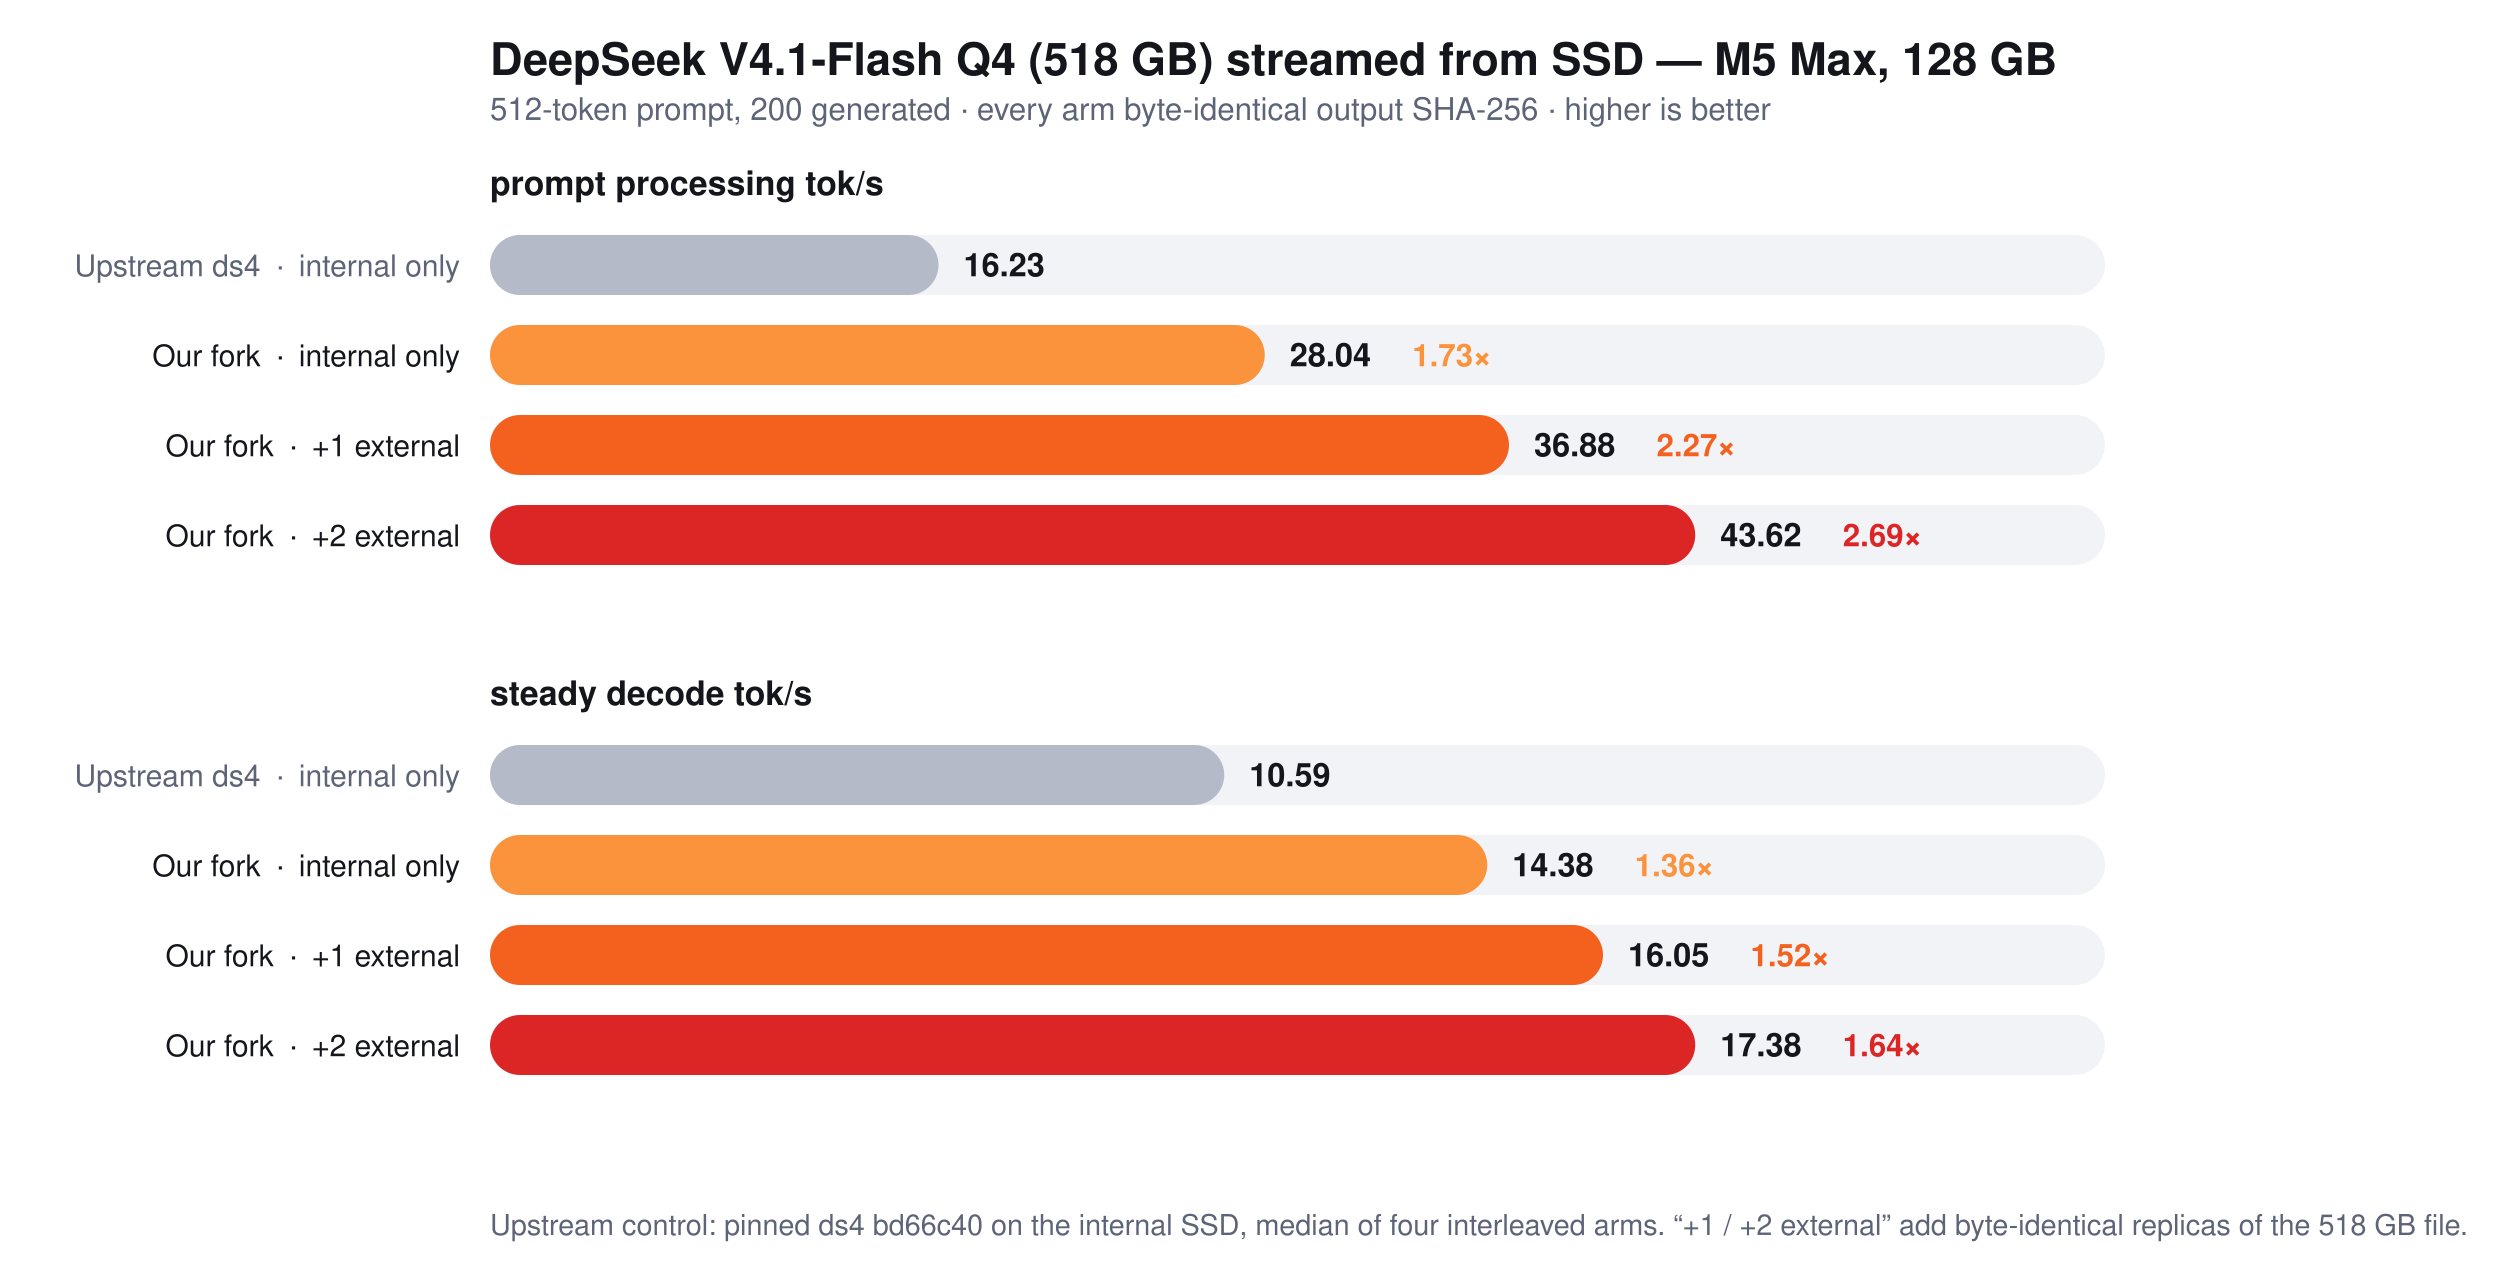
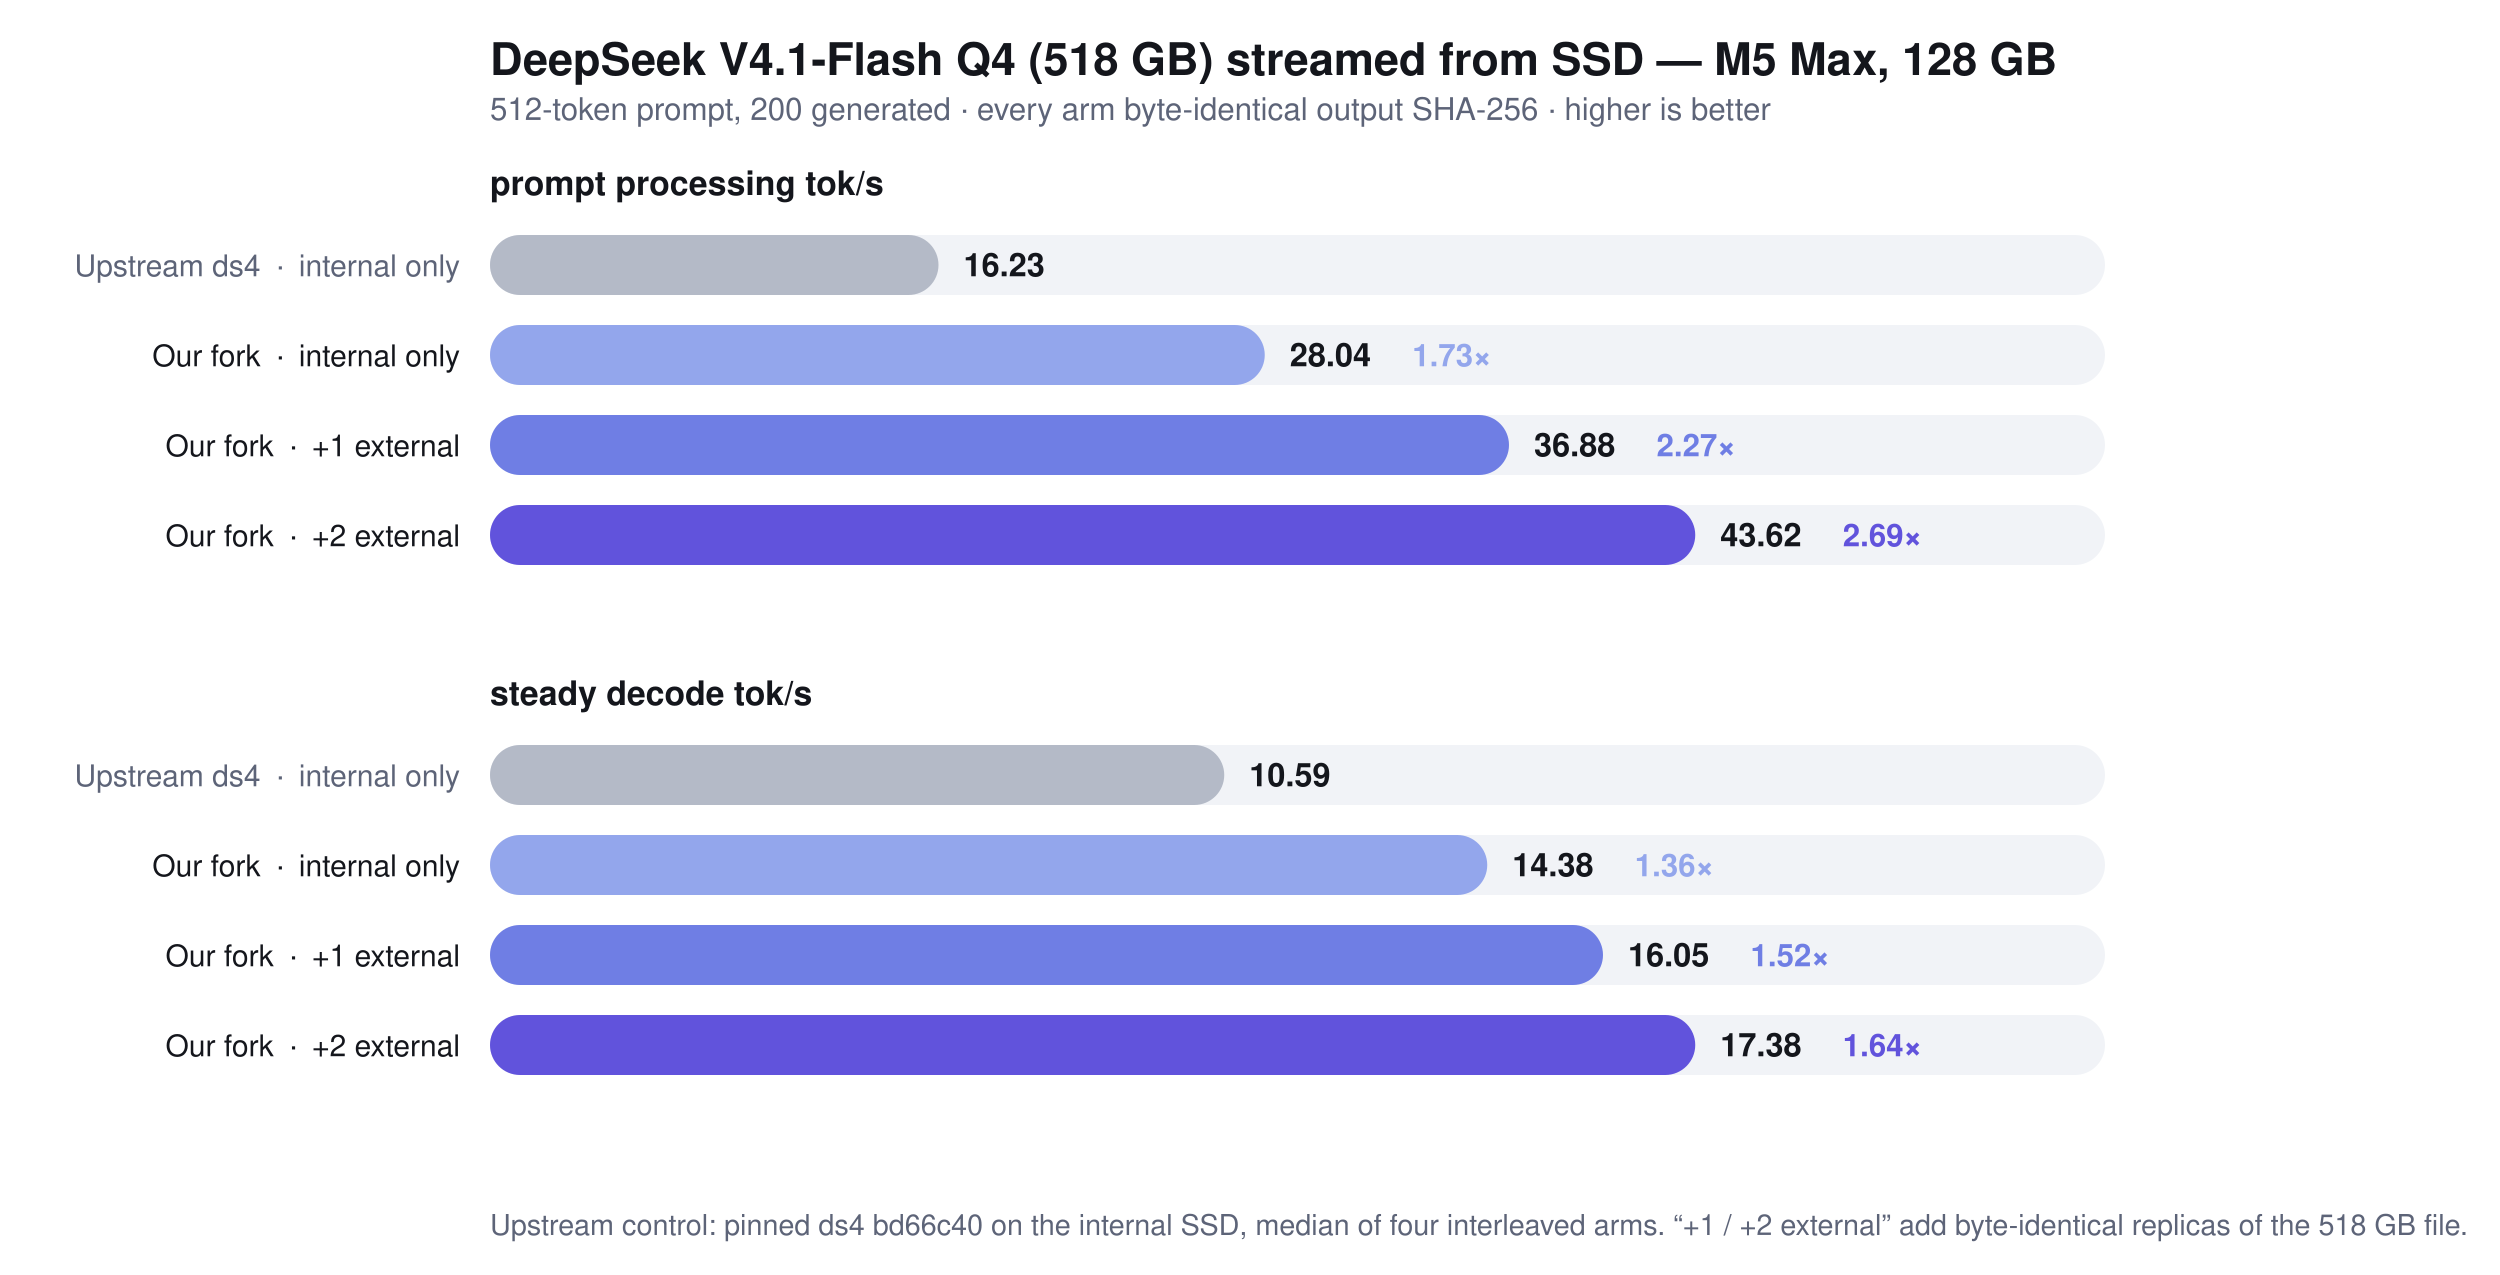
<svg xmlns="http://www.w3.org/2000/svg" viewBox="0 0 1000 510" width="1000" height="510" font-family="-apple-system,BlinkMacSystemFont,Segoe UI,Helvetica,Arial,sans-serif">
  <rect width="1000" height="510" fill="#ffffff" />
  <text x="196" y="30" font-size="18" font-weight="700" fill="#14161c">DeepSeek V4.1-Flash Q4 (518 GB) streamed from SSD — M5 Max, 128 GB</text>
  <text x="196" y="48" font-size="12.5" fill="#5d6478">512-token prompt, 200 generated · every arm byte-identical output SHA-256 · higher is better</text>
  <text x="196" y="78" font-size="13.5" font-weight="700" fill="#14161c">prompt processing tok/s</text>
  <text x="184" y="110.5" font-size="12" text-anchor="end" fill="#5d6478">Upstream ds4 · internal only</text>
  <rect x="196" y="94" width="646.0" height="24" rx="12" fill="#f1f3f7" />
  <rect x="196" y="94" width="179.4" height="24" rx="12" fill="#b4bac7" />
  <text x="385.4" y="110.5" font-size="13" font-weight="700" fill="#14161c">16.23</text>
  <text x="184" y="146.5" font-size="12" text-anchor="end" fill="#14161c">Our fork · internal only</text>
  <rect x="196" y="130" width="646.0" height="24" rx="12" fill="#f1f3f7" />
-   <rect x="196" y="130" width="309.9" height="24" rx="12" fill="#fb923c" />
+   <rect x="196" y="130" width="309.9" height="24" rx="12" fill="#93a6ec" />
  <text x="515.9" y="146.5" font-size="13" font-weight="700" fill="#14161c">28.04</text>
-   <text x="564.9" y="146.5" font-size="12.5" font-weight="600" fill="#fb923c">1.73×</text>
+   <text x="564.9" y="146.5" font-size="12.5" font-weight="600" fill="#93a6ec">1.73×</text>
  <text x="184" y="182.5" font-size="12" text-anchor="end" fill="#14161c">Our fork · +1 external</text>
  <rect x="196" y="166" width="646.0" height="24" rx="12" fill="#f1f3f7" />
-   <rect x="196" y="166" width="407.6" height="24" rx="12" fill="#f4611f" />
+   <rect x="196" y="166" width="407.6" height="24" rx="12" fill="#6f7ee4" />
  <text x="613.6" y="182.5" font-size="13" font-weight="700" fill="#14161c">36.88</text>
-   <text x="662.6" y="182.5" font-size="12.5" font-weight="600" fill="#f4611f">2.27×</text>
+   <text x="662.6" y="182.5" font-size="12.5" font-weight="600" fill="#6f7ee4">2.27×</text>
  <text x="184" y="218.5" font-size="12" text-anchor="end" fill="#14161c">Our fork · +2 external</text>
  <rect x="196" y="202" width="646.0" height="24" rx="12" fill="#f1f3f7" />
-   <rect x="196" y="202" width="482.1" height="24" rx="12" fill="#dc2626" />
+   <rect x="196" y="202" width="482.1" height="24" rx="12" fill="#6153dc" />
  <text x="688.1" y="218.5" font-size="13" font-weight="700" fill="#14161c">43.62</text>
-   <text x="737.1" y="218.5" font-size="12.5" font-weight="600" fill="#dc2626">2.69×</text>
+   <text x="737.1" y="218.5" font-size="12.5" font-weight="600" fill="#6153dc">2.69×</text>
  <text x="196" y="282" font-size="13.5" font-weight="700" fill="#14161c">steady decode tok/s</text>
  <text x="184" y="314.5" font-size="12" text-anchor="end" fill="#5d6478">Upstream ds4 · internal only</text>
  <rect x="196" y="298" width="646.0" height="24" rx="12" fill="#f1f3f7" />
  <rect x="196" y="298" width="293.7" height="24" rx="12" fill="#b4bac7" />
  <text x="499.7" y="314.5" font-size="13" font-weight="700" fill="#14161c">10.59</text>
  <text x="184" y="350.5" font-size="12" text-anchor="end" fill="#14161c">Our fork · internal only</text>
  <rect x="196" y="334" width="646.0" height="24" rx="12" fill="#f1f3f7" />
-   <rect x="196" y="334" width="398.9" height="24" rx="12" fill="#fb923c" />
+   <rect x="196" y="334" width="398.9" height="24" rx="12" fill="#93a6ec" />
  <text x="604.9" y="350.5" font-size="13" font-weight="700" fill="#14161c">14.38</text>
-   <text x="653.9" y="350.5" font-size="12.5" font-weight="600" fill="#fb923c">1.36×</text>
+   <text x="653.9" y="350.5" font-size="12.5" font-weight="600" fill="#93a6ec">1.36×</text>
  <text x="184" y="386.5" font-size="12" text-anchor="end" fill="#14161c">Our fork · +1 external</text>
  <rect x="196" y="370" width="646.0" height="24" rx="12" fill="#f1f3f7" />
-   <rect x="196" y="370" width="445.2" height="24" rx="12" fill="#f4611f" />
+   <rect x="196" y="370" width="445.2" height="24" rx="12" fill="#6f7ee4" />
  <text x="651.2" y="386.5" font-size="13" font-weight="700" fill="#14161c">16.05</text>
-   <text x="700.2" y="386.5" font-size="12.5" font-weight="600" fill="#f4611f">1.52×</text>
+   <text x="700.2" y="386.5" font-size="12.5" font-weight="600" fill="#6f7ee4">1.52×</text>
  <text x="184" y="422.5" font-size="12" text-anchor="end" fill="#14161c">Our fork · +2 external</text>
  <rect x="196" y="406" width="646.0" height="24" rx="12" fill="#f1f3f7" />
-   <rect x="196" y="406" width="482.1" height="24" rx="12" fill="#dc2626" />
+   <rect x="196" y="406" width="482.1" height="24" rx="12" fill="#6153dc" />
  <text x="688.1" y="422.5" font-size="13" font-weight="700" fill="#14161c">17.38</text>
-   <text x="737.1" y="422.5" font-size="12.5" font-weight="600" fill="#dc2626">1.64×</text>
+   <text x="737.1" y="422.5" font-size="12.5" font-weight="600" fill="#6153dc">1.64×</text>
  <text x="196" y="494" font-size="11.5" fill="#5d6478">Upstream control: pinned ds4 bd66c40 on the internal SSD, median of four interleaved arms. “+1 / +2 external” add byte-identical replicas of the 518 GB file.</text>
</svg>
